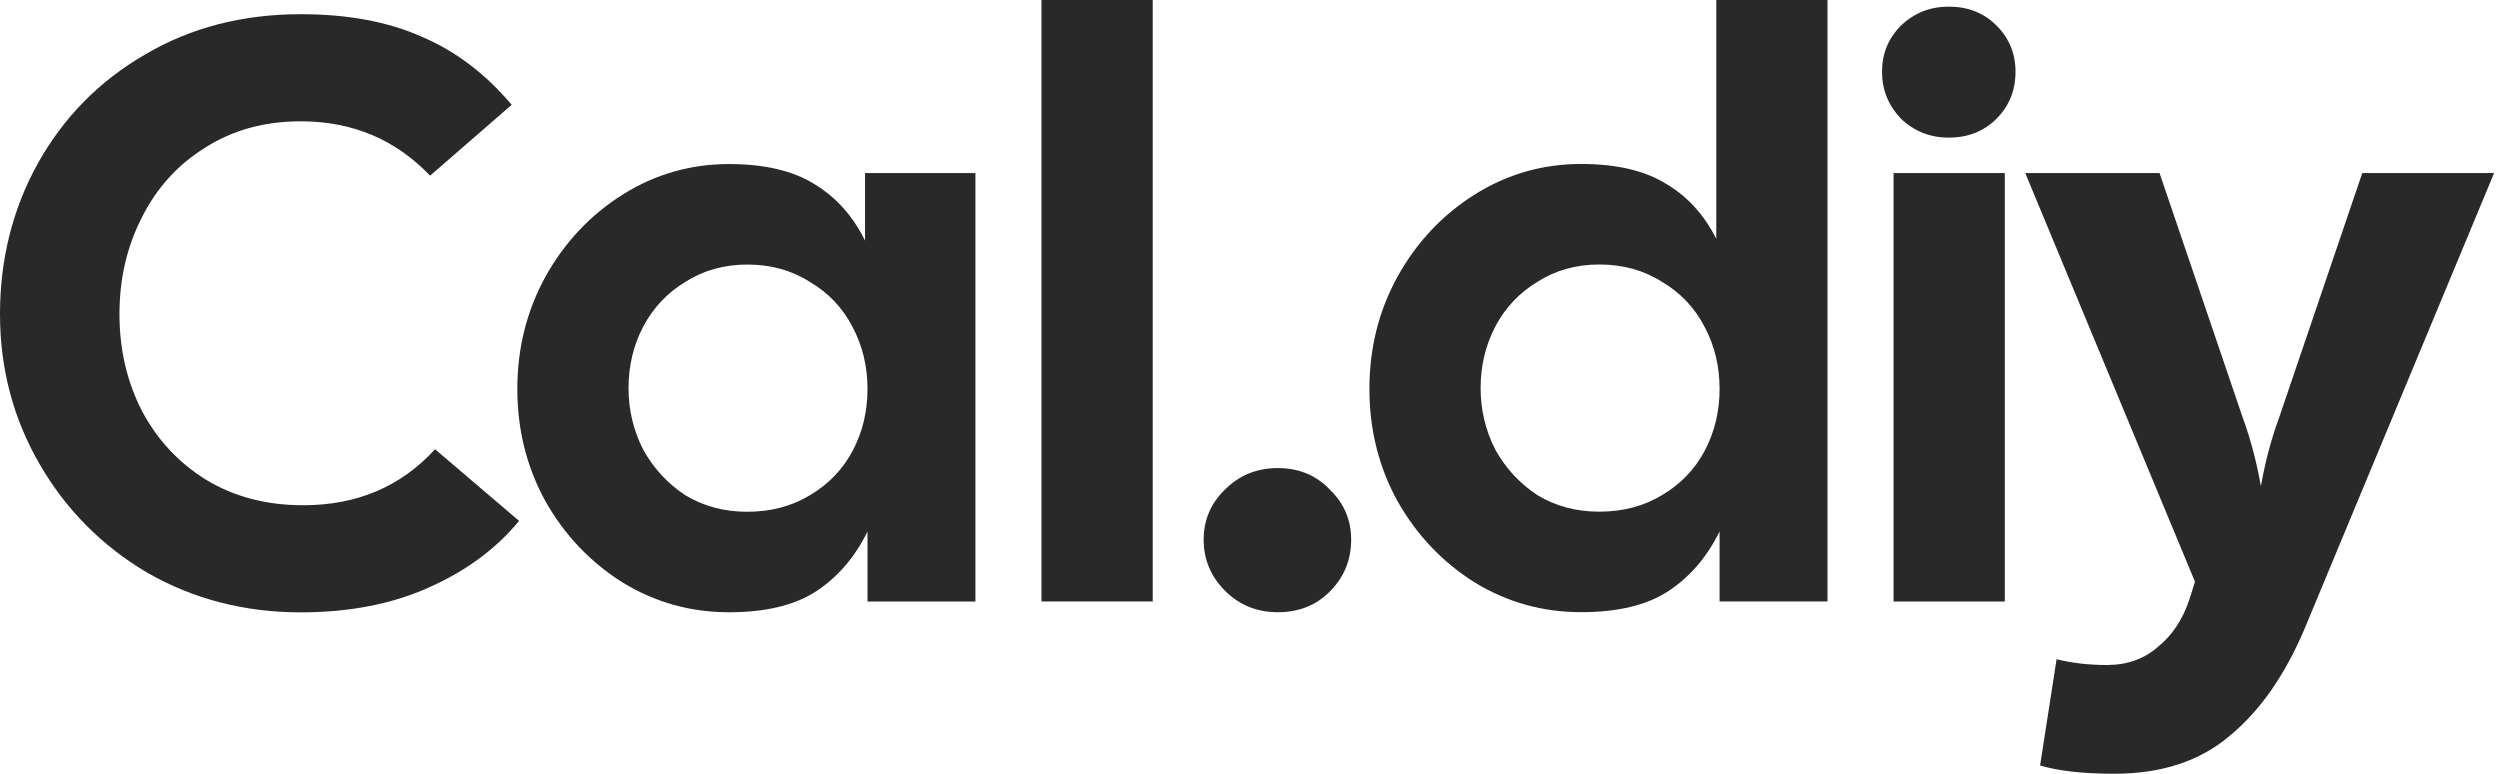
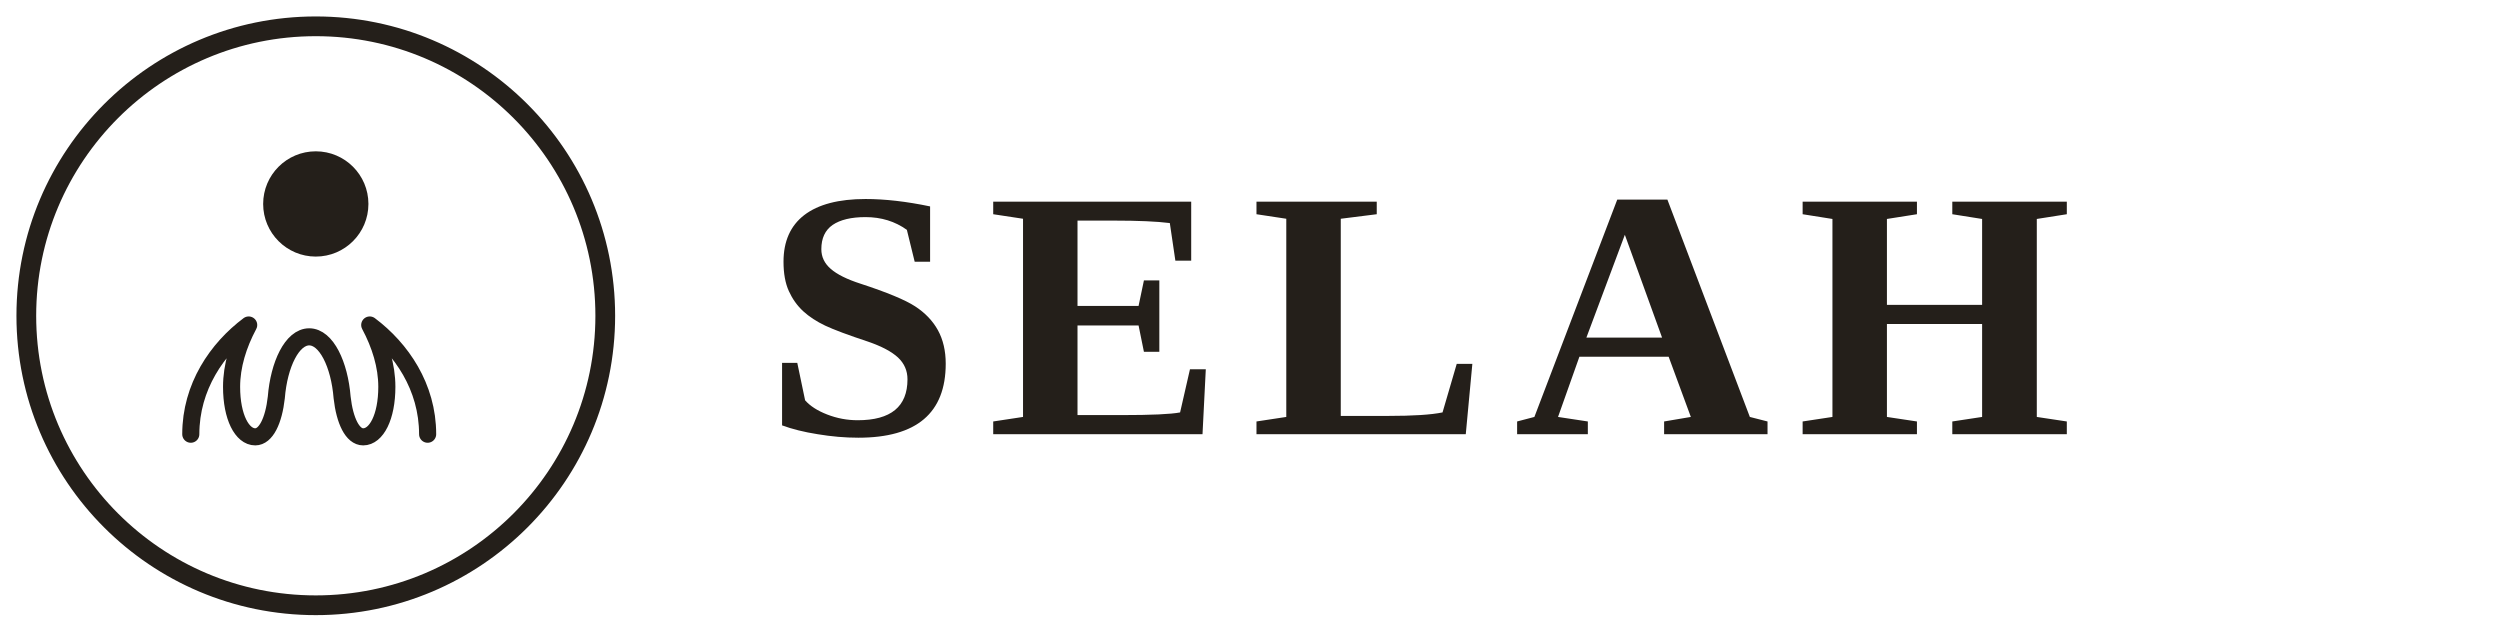
- <svg xmlns="http://www.w3.org/2000/svg" width="84" height="26" viewBox="0 0 84 26" fill="none">
-   <path d="M71.039 25.998C70.005 25.998 69.175 25.906 68.547 25.721L69.101 22.15C69.618 22.279 70.18 22.344 70.79 22.344C71.472 22.344 72.045 22.141 72.506 21.735C72.986 21.347 73.337 20.821 73.558 20.157L73.752 19.548L68.049 5.816H72.561L75.358 14.039C75.616 14.74 75.819 15.506 75.966 16.336C76.114 15.506 76.317 14.74 76.576 14.039L79.372 5.816H83.801L77.434 21.126C76.769 22.695 75.93 23.894 74.915 24.725C73.918 25.574 72.626 25.998 71.039 25.998Z" fill="#292929" />
-   <path d="M63.624 5.815H67.361V20.211H63.624V5.815ZM63.236 2.41C63.236 1.801 63.449 1.284 63.873 0.859C64.316 0.435 64.851 0.223 65.479 0.223C66.125 0.223 66.66 0.435 67.084 0.859C67.509 1.284 67.721 1.801 67.721 2.41C67.721 3.037 67.509 3.563 67.084 3.988C66.66 4.412 66.125 4.624 65.479 4.624C64.851 4.624 64.316 4.412 63.873 3.988C63.449 3.545 63.236 3.019 63.236 2.41Z" fill="#292929" />
-   <path d="M53.127 20.569C51.835 20.569 50.644 20.237 49.555 19.573C48.466 18.89 47.599 17.976 46.953 16.832C46.325 15.688 46.012 14.433 46.012 13.067C46.012 11.701 46.325 10.446 46.953 9.302C47.599 8.139 48.466 7.216 49.555 6.533C50.644 5.851 51.835 5.509 53.127 5.509C54.308 5.509 55.258 5.731 55.978 6.174C56.698 6.598 57.261 7.216 57.667 8.028V0H61.404V20.209H57.778V17.856C57.353 18.724 56.772 19.397 56.033 19.877C55.314 20.339 54.345 20.569 53.127 20.569ZM49.749 13.039C49.749 13.777 49.915 14.47 50.247 15.116C50.598 15.743 51.069 16.251 51.659 16.638C52.268 17.007 52.961 17.192 53.736 17.192C54.529 17.192 55.231 17.007 55.84 16.638C56.467 16.269 56.947 15.771 57.279 15.143C57.611 14.516 57.778 13.824 57.778 13.067C57.778 12.31 57.611 11.618 57.279 10.991C56.947 10.345 56.467 9.837 55.84 9.468C55.231 9.08 54.529 8.887 53.736 8.887C52.961 8.887 52.268 9.08 51.659 9.468C51.05 9.837 50.58 10.335 50.247 10.963C49.915 11.591 49.749 12.283 49.749 13.039Z" fill="#292929" />
-   <path d="M42.935 20.571C42.234 20.571 41.643 20.331 41.163 19.852C40.683 19.372 40.443 18.799 40.443 18.135C40.443 17.471 40.683 16.908 41.163 16.446C41.643 15.966 42.234 15.727 42.935 15.727C43.636 15.727 44.218 15.966 44.679 16.446C45.159 16.908 45.399 17.471 45.399 18.135C45.399 18.818 45.159 19.399 44.679 19.879C44.218 20.341 43.636 20.571 42.935 20.571Z" fill="#292929" />
-   <path d="M34.994 0H38.731V20.209H34.994V0Z" fill="#292929" />
-   <path d="M24.497 20.572C23.205 20.572 22.014 20.24 20.925 19.575C19.837 18.892 18.969 17.979 18.323 16.835C17.696 15.69 17.382 14.435 17.382 13.069C17.382 11.704 17.696 10.449 18.323 9.304C18.969 8.142 19.837 7.219 20.925 6.536C22.014 5.853 23.205 5.512 24.497 5.512C25.678 5.512 26.628 5.733 27.348 6.176C28.086 6.619 28.659 7.256 29.065 8.086V5.816H32.774V20.212H29.148V17.859C28.723 18.726 28.142 19.4 27.404 19.88C26.684 20.341 25.715 20.572 24.497 20.572ZM21.119 13.042C21.119 13.78 21.285 14.472 21.617 15.118C21.968 15.746 22.439 16.253 23.029 16.641C23.639 17.01 24.331 17.195 25.106 17.195C25.899 17.195 26.601 17.01 27.21 16.641C27.837 16.272 28.317 15.773 28.649 15.146C28.982 14.518 29.148 13.826 29.148 13.069C29.148 12.313 28.982 11.621 28.649 10.993C28.317 10.347 27.837 9.84 27.21 9.471C26.601 9.083 25.899 8.889 25.106 8.889C24.331 8.889 23.639 9.083 23.029 9.471C22.42 9.84 21.95 10.338 21.617 10.966C21.285 11.593 21.119 12.285 21.119 13.042Z" fill="#292929" />
-   <path d="M10.105 20.575C8.222 20.575 6.506 20.132 4.955 19.247C3.424 18.342 2.215 17.124 1.329 15.592C0.443 14.06 0 12.381 0 10.554C0 8.708 0.424 7.019 1.273 5.487C2.141 3.937 3.341 2.719 4.872 1.833C6.404 0.929 8.148 0.477 10.105 0.477C11.674 0.477 13.021 0.726 14.147 1.224C15.291 1.704 16.306 2.47 17.192 3.522L14.451 5.903C13.288 4.685 11.84 4.076 10.105 4.076C8.887 4.076 7.816 4.371 6.893 4.961C5.971 5.534 5.26 6.318 4.762 7.315C4.263 8.293 4.014 9.372 4.014 10.554C4.014 11.735 4.263 12.815 4.762 13.793C5.278 14.771 5.998 15.546 6.921 16.118C7.862 16.69 8.951 16.976 10.188 16.976C11.996 16.976 13.473 16.349 14.617 15.094L17.441 17.502C16.666 18.444 15.651 19.191 14.396 19.745C13.159 20.299 11.729 20.575 10.105 20.575Z" fill="#292929" />
+ <svg xmlns="http://www.w3.org/2000/svg" width="190" height="48" viewBox="0 0 190 48" fill="none">
+   <circle cx="24" cy="24" r="22" stroke="#241F1A" stroke-width="1.5" />
+   <circle cx="24" cy="15.5" r="4" fill="#241F1A" />
+   <path d="M14.5 33c0-3.6 2-6.5 4.4-8.3-.8 1.5-1.3 3.1-1.3 4.7 0 2.3.8 3.8 1.8 3.8.8 0 1.4-1.2 1.6-3 .2-2.5 1.2-4.6 2.5-4.6s2.3 2.1 2.5 4.6c.2 1.8.8 3 1.6 3 1 0 1.8-1.5 1.8-3.8 0-1.6-.5-3.2-1.3-4.7 2.4 1.8 4.4 4.7 4.4 8.3" stroke="#241F1A" stroke-width="1.3" stroke-linecap="round" stroke-linejoin="round" />
+   <text x="58" y="33" font-family="Georgia, 'Times New Roman', serif" font-size="27" font-weight="700" letter-spacing="2" fill="#241F1A">SELAH</text>
</svg>
